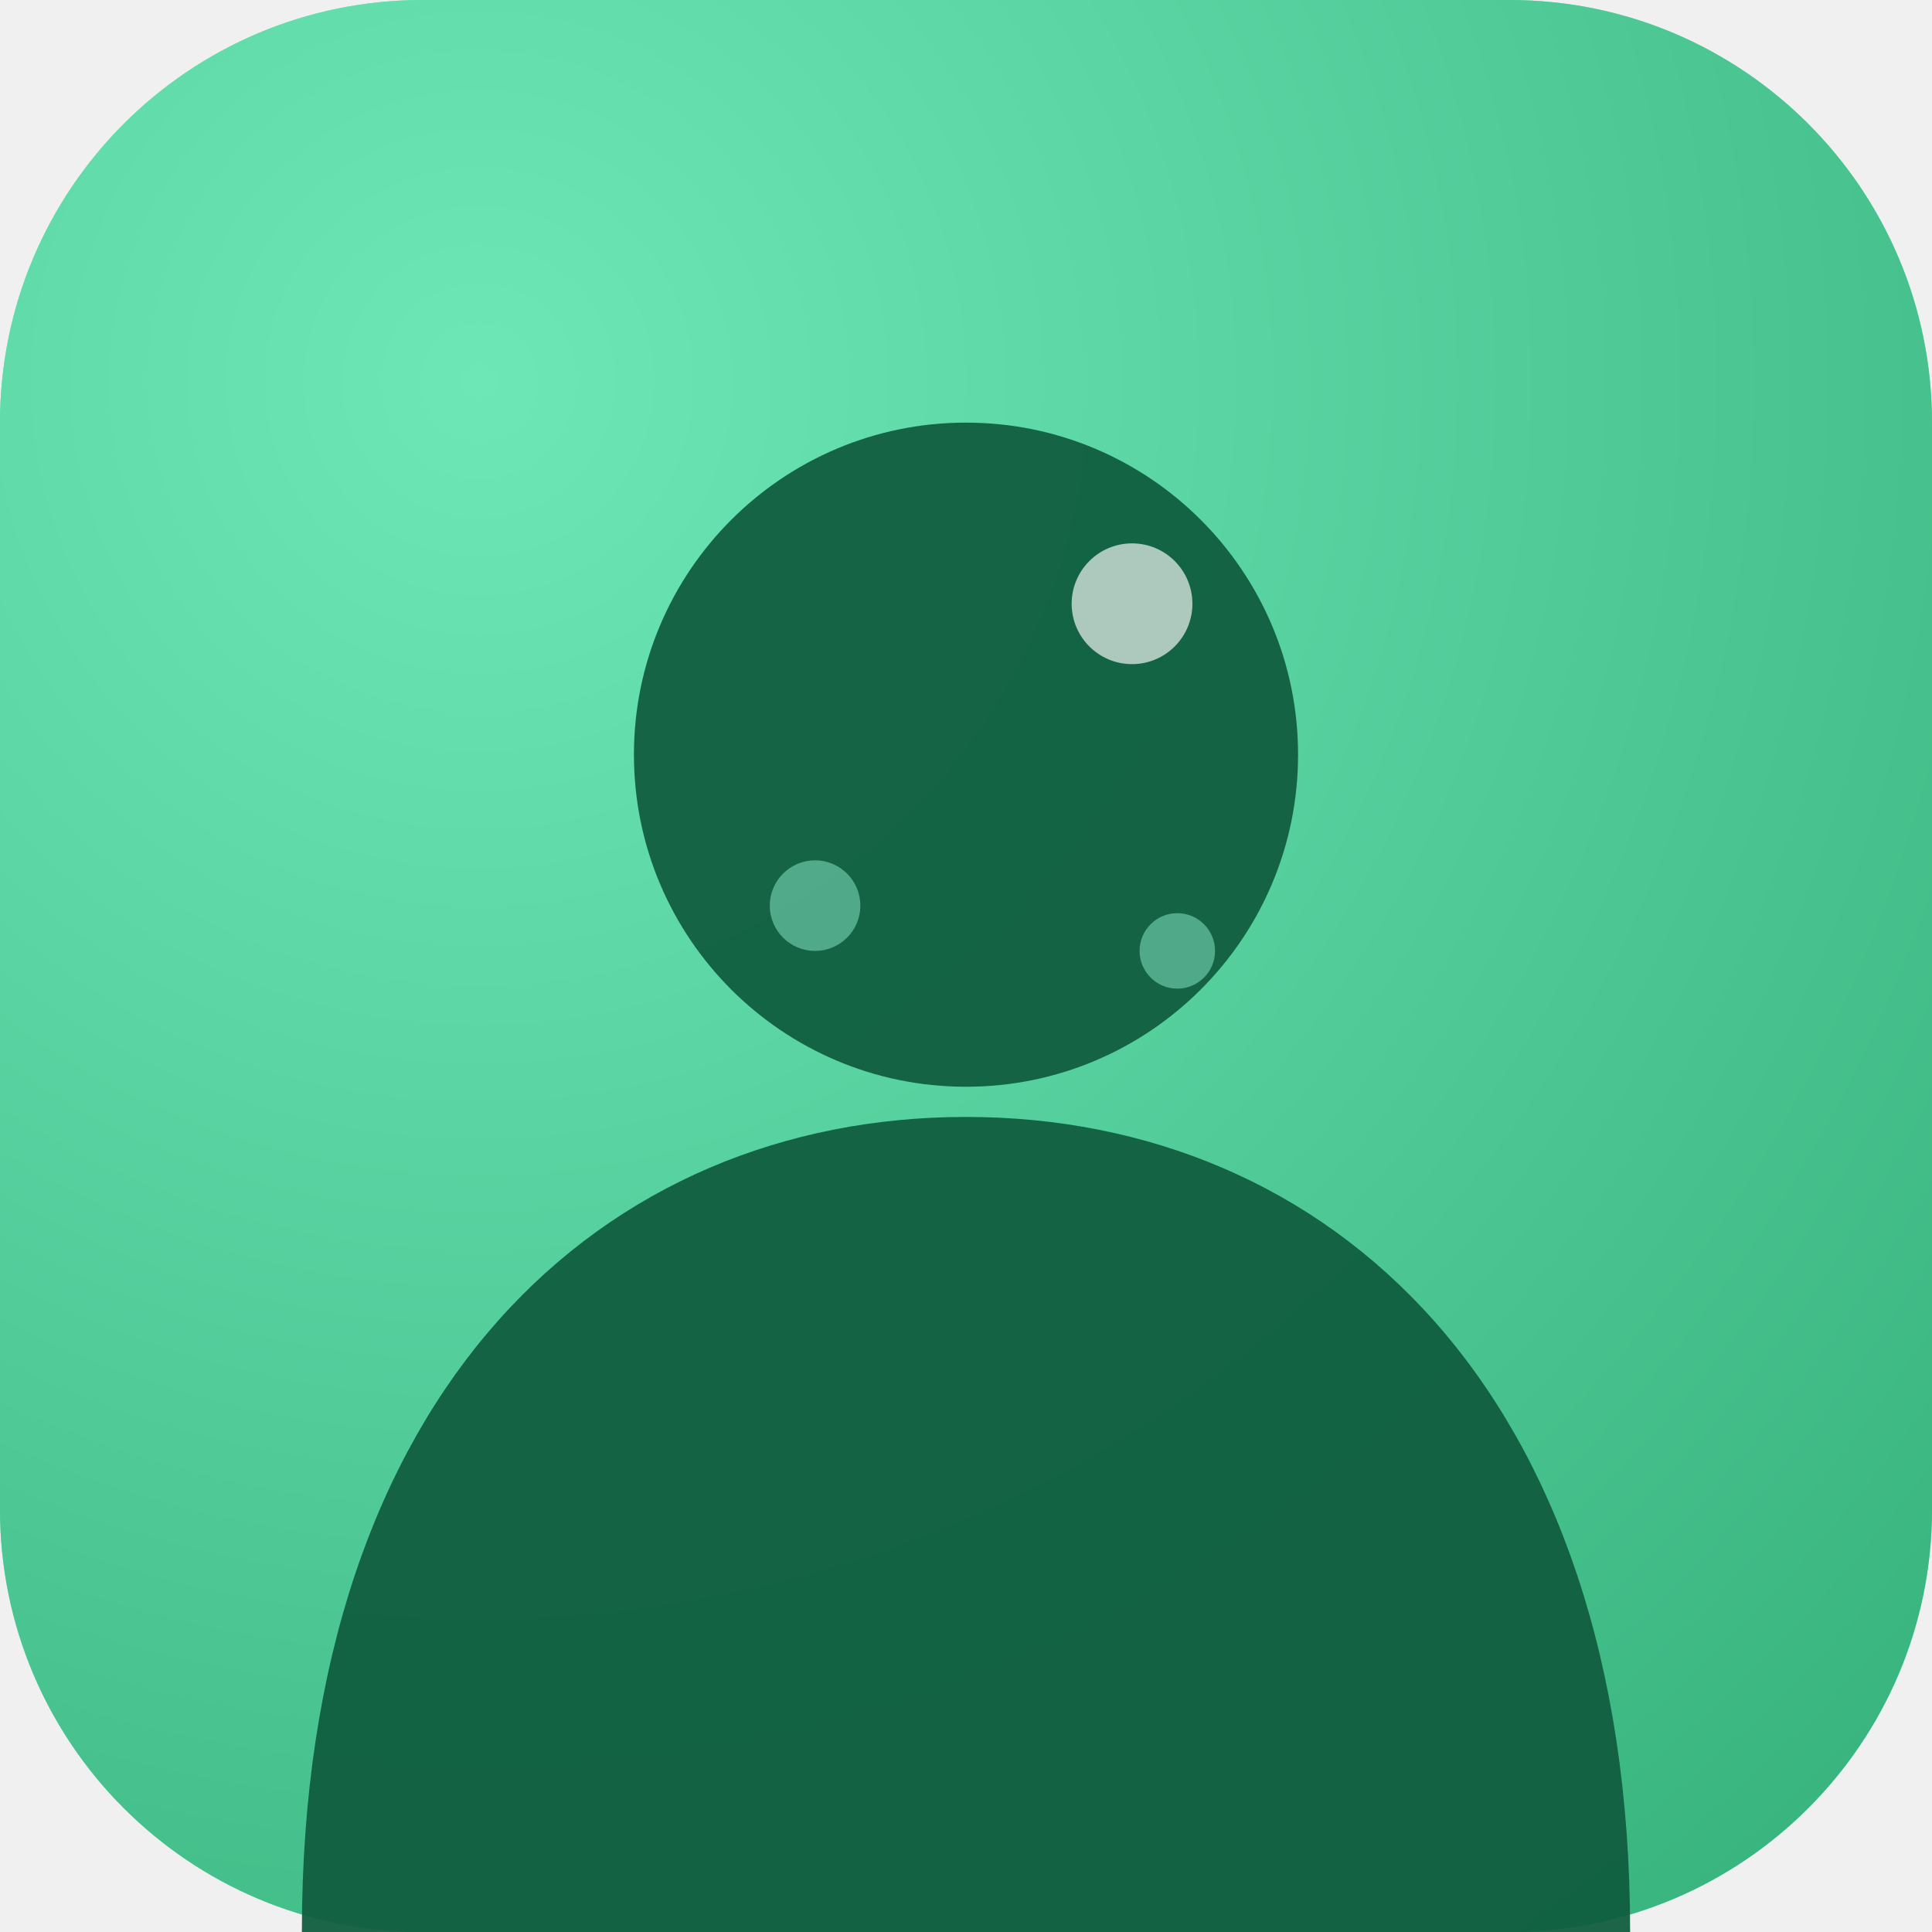
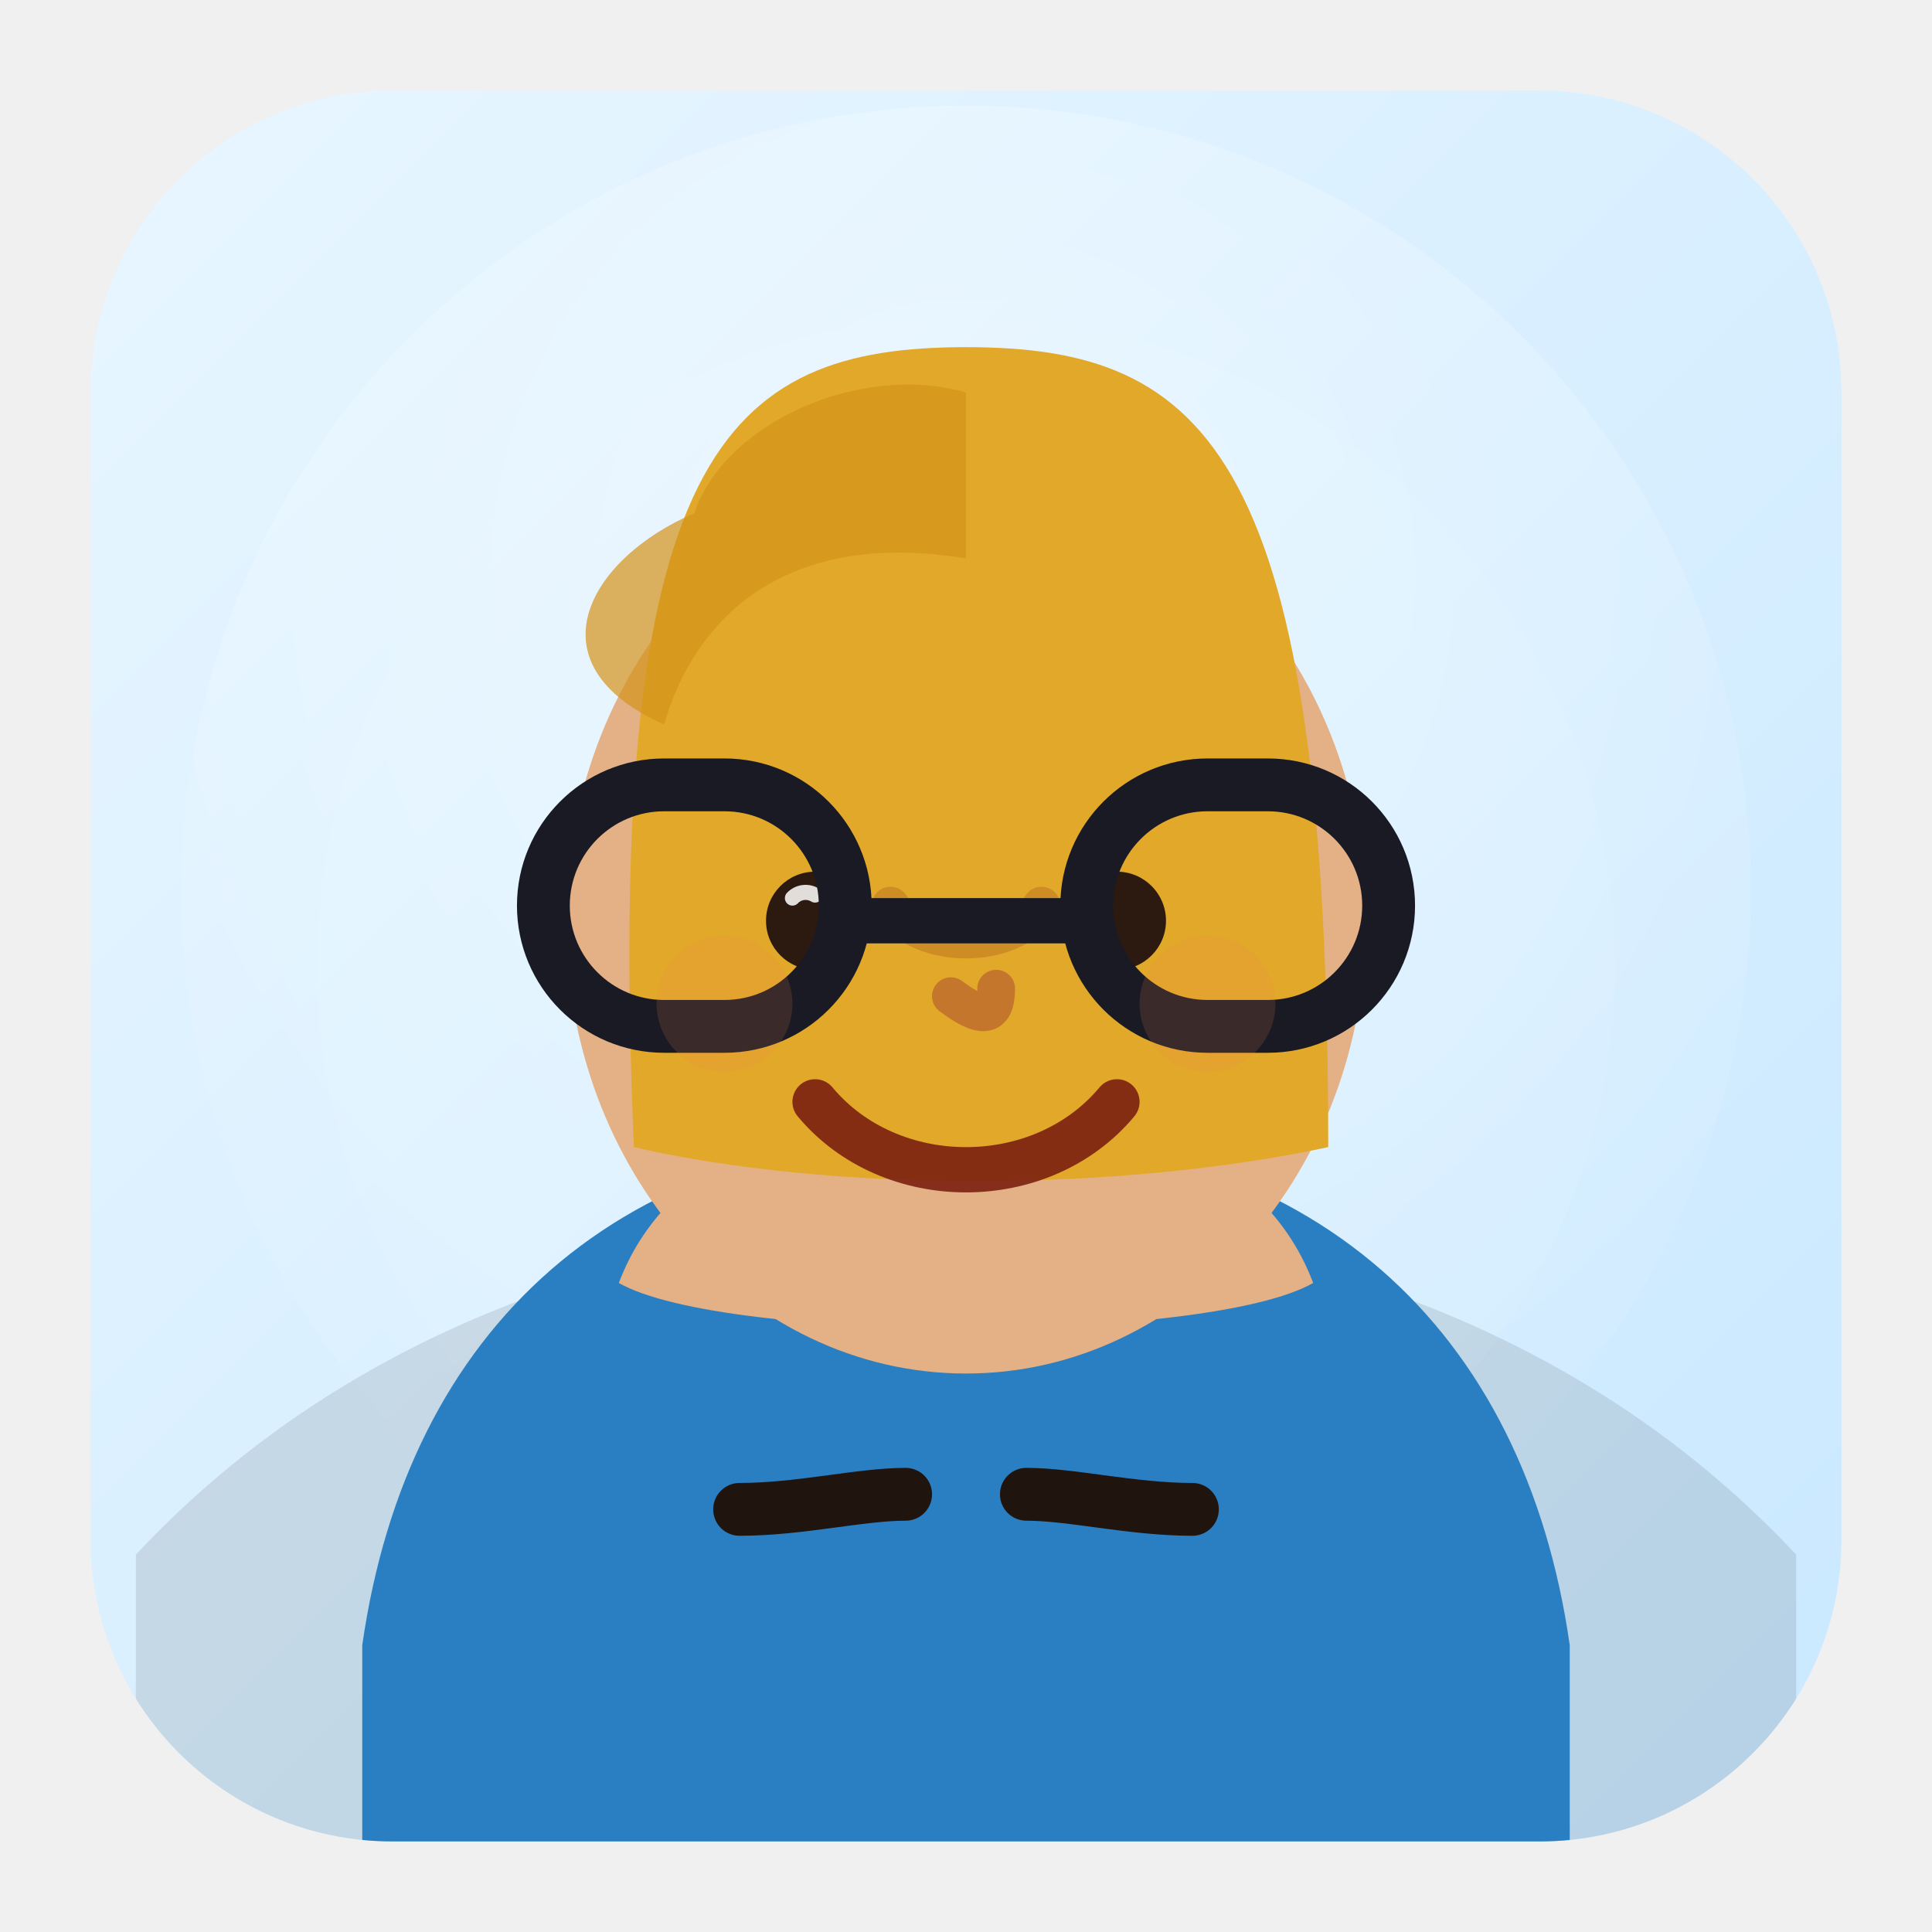
- <svg xmlns="http://www.w3.org/2000/svg" viewBox="0 0 128 128">
+ <svg viewBox="0 0 256 256" role="img" aria-label="Deniz — 2ElBul avatar">
  <defs>
-     <radialGradient id="g" cx="0.25" cy="0.2" r="1.1">
-       <stop offset="0" stop-color="#6EE7B7" />
-       <stop offset="1" stop-color="#34B07A" />
+     <linearGradient id="bg-h" x1="0" y1="0" x2="1" y2="1">
+       <stop offset="0" stop-color="#e8f6ff" />
+       <stop offset="1" stop-color="#c9e8ff" />
+     </linearGradient>
+     <radialGradient id="glow-h" cx="0.5" cy="0.3" r="0.75">
+       <stop offset="0" stop-color="#ffffff" stop-opacity="0.35" />
+       <stop offset="1" stop-color="#ffffff" stop-opacity="0" />
    </radialGradient>
+     <clipPath id="clip-h">
+       <rect x="12" y="12" width="232" height="232" rx="40" />
+     </clipPath>
  </defs>
-   <rect width="128" height="128" rx="28" fill="#6EE7B7" />
-   <rect width="128" height="128" rx="28" fill="url(#g)" />
-   <circle cx="64" cy="50" r="22" fill="#0F5C3F" opacity="0.94" />
-   <path d="M20 128 C20 92 40 74 64 74 C88 74 108 92 108 128 Z" fill="#0F5C3F" opacity="0.94" />
-   <circle cx="75" cy="40" r="4" fill="#FFFFFF" opacity="0.65" />
-   <circle cx="54" cy="60" r="3" fill="#8EF0CE" opacity="0.5" />
-   <circle cx="78" cy="63" r="2.5" fill="#8EF0CE" opacity="0.5" />
+   <g clip-path="url(#clip-h)">
+     <rect x="12" y="12" width="232" height="232" rx="40" fill="url(#bg-h)" />
+     <circle cx="128" cy="118" r="104" fill="url(#glow-h)" />
+     <circle cx="128" cy="128" r="86" fill="#ffffff" opacity="0.05" />
+     <path d="M18 206 C46 176 86 162 128 162 C170 162 210 176 238 206 L238 244 L18 244 Z" fill="#000" opacity="0.10" />
+     <path d="M48 218 C54 176 82 150 128 150 C174 150 202 176 208 218 L208 248 L48 248 Z" fill="#2a7fc2" />
+     <path d="M82 170 C88 154 106 146 128 146 C150 146 168 154 174 170 C160 178 96 178 82 170 Z" fill="#e3b185" />
+     <ellipse cx="128" cy="122" rx="53" ry="60" fill="#e3b185" />
+     <path d="M84 152 C80 60 96 46 128 46 C160 46 176 60 176 152 C148 158 110 158 84 152 Z" fill="#e2a829" />
+     <path d="M128 74 C104 70 92 82 88 96 C70 88 78 74 92 68 C96 56 114 48 128 52 Z" fill="#d4931b" opacity="0.7" />
+     <path d="M118 120 C122 126 134 126 138 120" fill="none" stroke="#8a2b18" stroke-width="5" stroke-linecap="round" opacity="0.22" />
+     <g fill="#2c1a10">
+       <circle cx="108" cy="122" r="6.5" />
+       <circle cx="148" cy="122" r="6.5" />
+     </g>
+     <path d="M105 119 a2.4 2.4 0 0 1 3-0.4" fill="none" stroke="#fff" stroke-width="2" stroke-linecap="round" opacity="0.85" />
+     <path d="M98 200 C106 200 114 198 120 198" fill="none" stroke="#20150e" stroke-width="7" stroke-linecap="round" />
+     <path d="M136 198 C142 198 150 200 158 200" fill="none" stroke="#20150e" stroke-width="7" stroke-linecap="round" />
+     <path d="M126 132 C130 135 132 135 132 131" fill="none" stroke="#b0572e" stroke-width="5" stroke-linecap="round" opacity="0.6" />
+     <path d="M108 146 C118 158 138 158 148 146" fill="none" stroke="#7a2010" stroke-width="6" stroke-linecap="round" opacity="0.9" />
+     <g>
+       <rect x="72" y="104" width="40" height="32" rx="16" fill="none" stroke="#191a24" stroke-width="7" />
+       <rect x="144" y="104" width="40" height="32" rx="16" fill="none" stroke="#191a24" stroke-width="7" />
+       <path d="M112 122 H144" stroke="#191a24" stroke-width="6" stroke-linecap="round" />
+     </g>
+     <circle cx="96" cy="133" r="9" fill="#eb7d4a" opacity="0.16" />
+     <circle cx="160" cy="133" r="9" fill="#eb7d4a" opacity="0.16" />
+   </g>
</svg>
